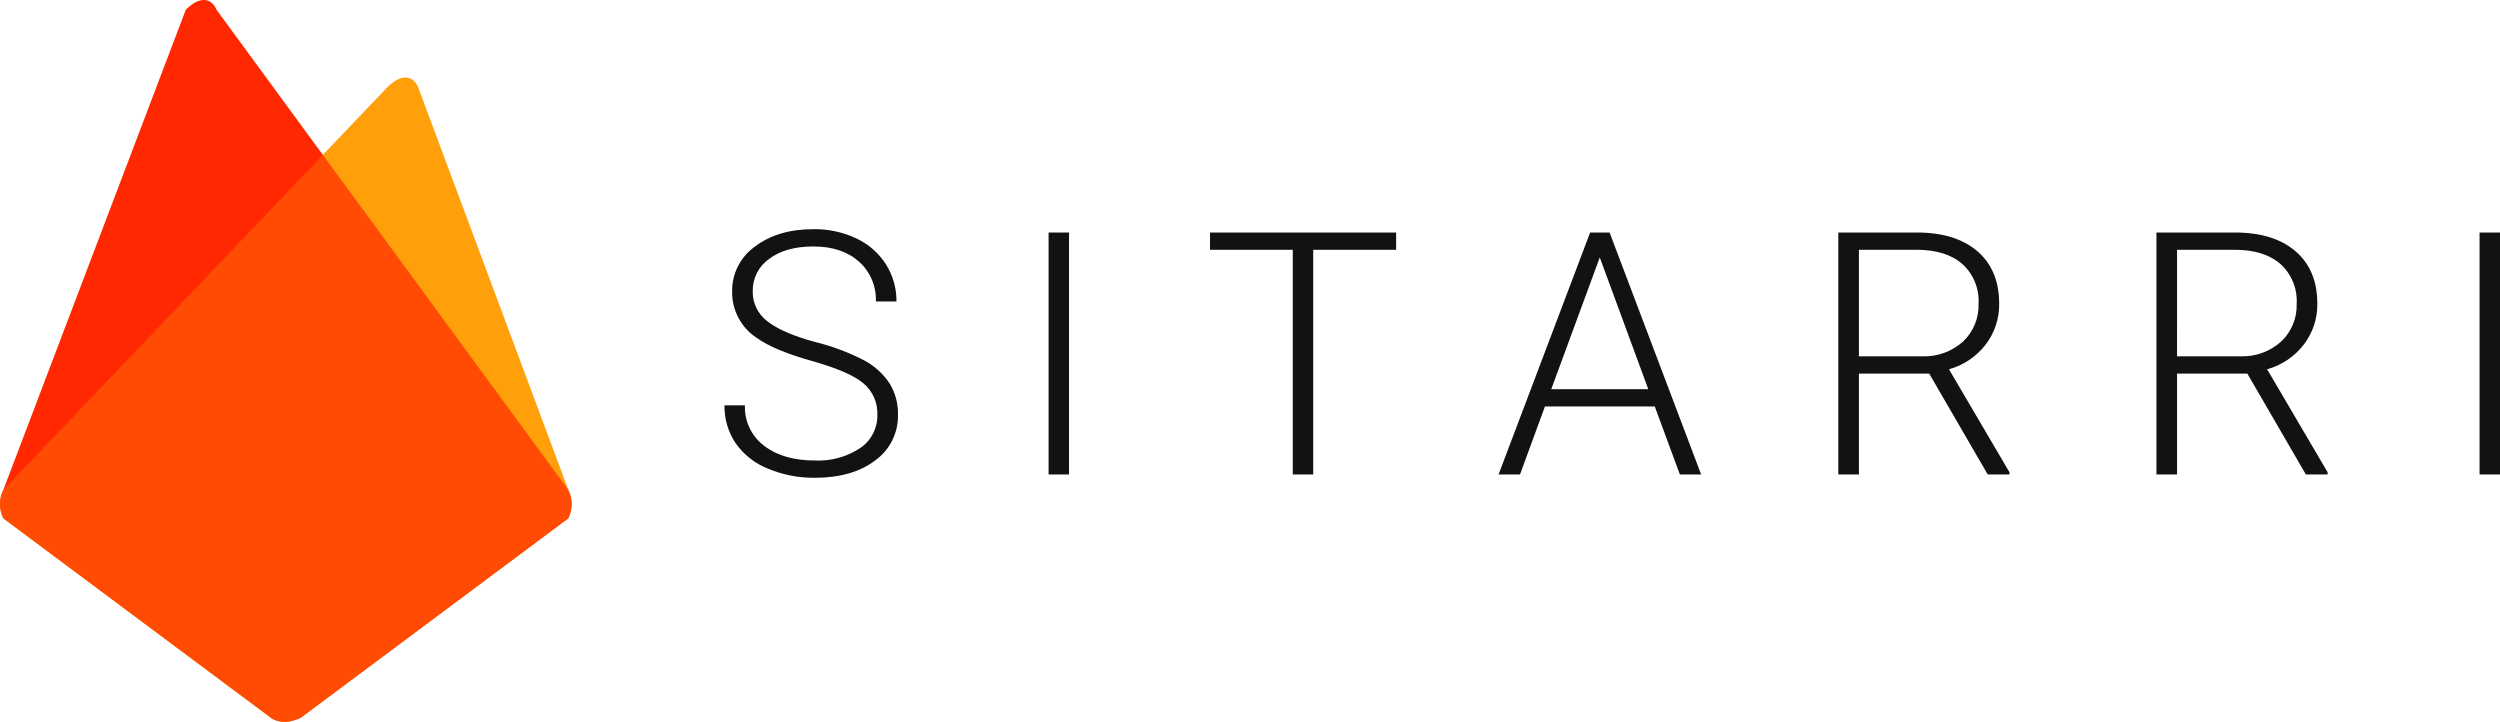
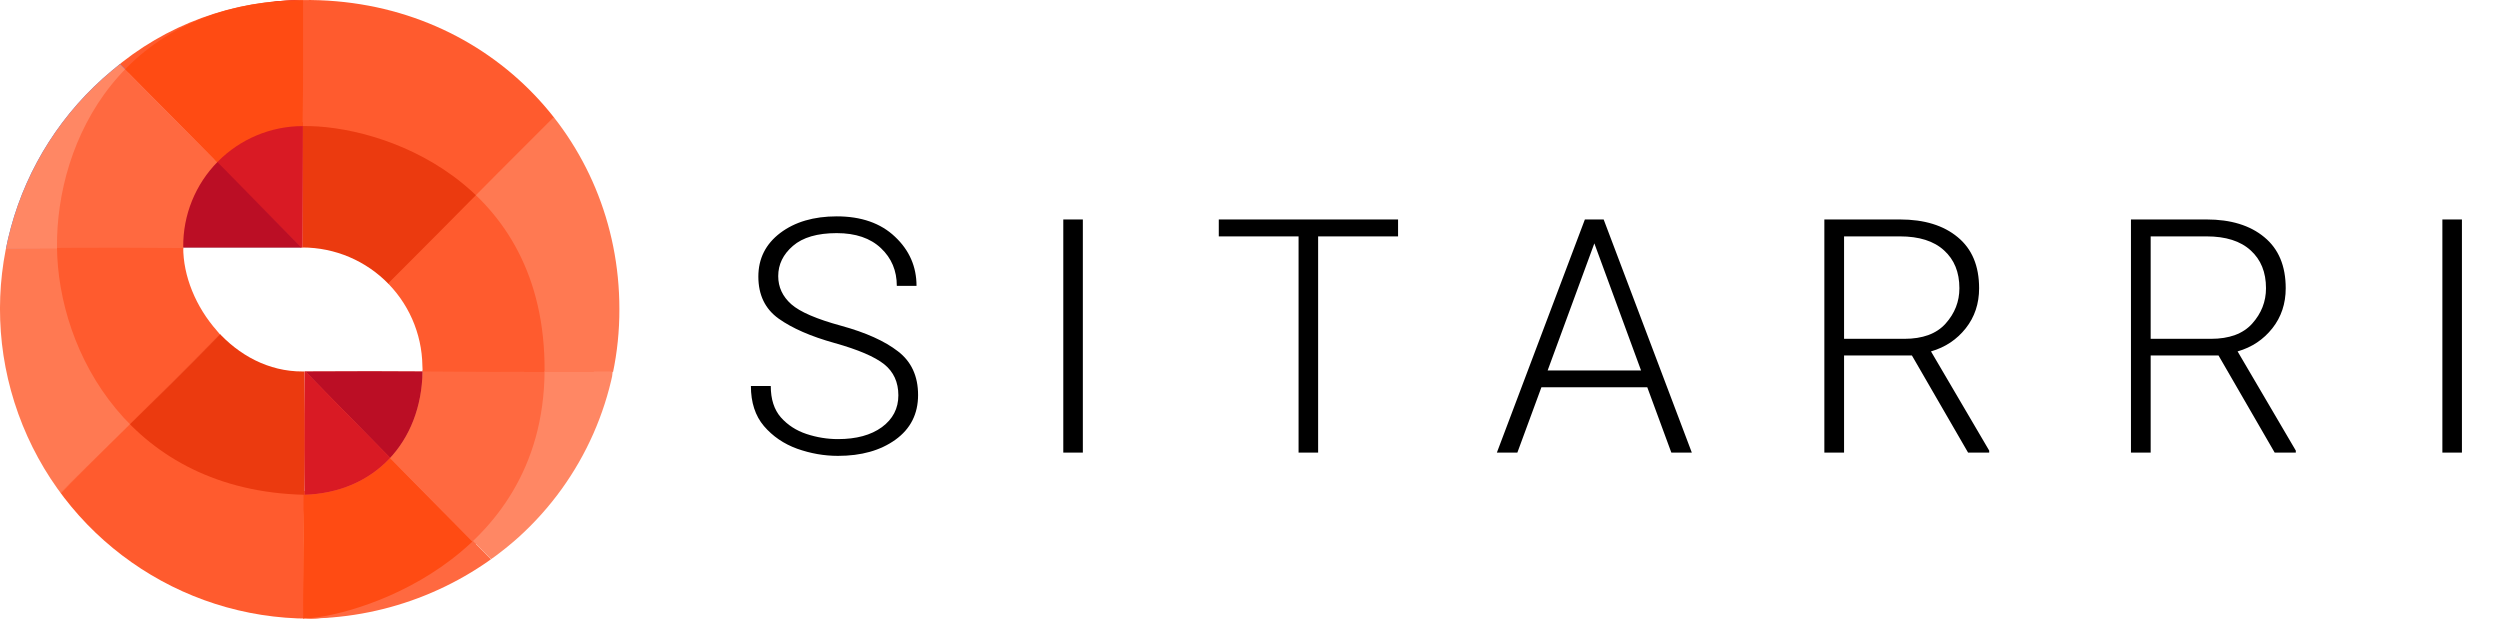
- <svg xmlns="http://www.w3.org/2000/svg" width="500" height="144.366" viewBox="0 0 500 144.366">
-   <g id="Group_9321" data-name="Group 9321" transform="translate(-15.654 -16.919)">
-     <g id="Group_9320" data-name="Group 9320" transform="translate(15.654 16.919)">
-       <g id="Group_9319" data-name="Group 9319">
-         <g id="Ember_Logo" data-name="Ember Logo" transform="translate(0 0)">
-           <path id="Path_8974" data-name="Path 8974" d="M77.479,1.945c2.84-2.841,5.151-2.335,6.139,0l30.037,80.521a6.364,6.364,0,0,1,0,5.69L60.232,127.979s-3.481,1.979-6.139,0L.671,88.157a6.364,6.364,0,0,1,0-5.69Z" transform="translate(0 15.506)" fill="#ff9f0a" opacity="0.997" />
-           <path id="Path_8975" data-name="Path 8975" d="M37.16,1.945C40-.9,42.311-.39,43.3,1.945l70.356,96.028a6.364,6.364,0,0,1,0,5.69L60.232,143.486s-3.481,1.979-6.139,0L.671,103.664a6.364,6.364,0,0,1,0-5.69Z" transform="translate(0 0)" fill="#ff2800" opacity="0.997" />
-           <path id="Path_8976" data-name="Path 8976" d="M77.479,1.945c2.84-2.841,5.151-2.335,6.139,0l30.037,80.521a6.364,6.364,0,0,1,0,5.69L60.232,127.979s-3.481,1.979-6.139,0L.671,88.157a6.364,6.364,0,0,1,0-5.69Z" transform="translate(0 15.506)" fill="#ff9f0a" opacity="0.296" />
+ <svg xmlns="http://www.w3.org/2000/svg" width="251.653" height="62.276" viewBox="0 0 251.653 62.276">
+   <defs>
+     <clipPath id="clip-path">
+       <path id="Main" d="M30.567.246C13.617,1.563,6.143,12.788,6.113,25.142A24.271,24.271,0,0,0,30.447,49.661a12.408,12.408,0,0,0,12.065-12,12.08,12.08,0,0,0-12.065-12.52c-8.28-.015-9.048.016-12.365,0-.022-4.306,3.033-12.314,12.365-12.6s24.581,6.5,24.668,25.121S37.321,62.5,31.174,62.5A31.175,31.175,0,0,1,11.3,7.307,29.3,29.3,0,0,1,30.567.246Z" transform="translate(0 -0.246)" fill="none" stroke="#707070" stroke-width="1" />
+     </clipPath>
+     <clipPath id="clip-path-2">
+       <path id="Main-2" data-name="Main" d="M40.372.2C58.664-.024,72.253,14.081,72.253,31.3A30.821,30.821,0,0,1,62.107,54.273a32.126,32.126,0,0,1-21.735,8.184c4.816-.026,24.2-5.513,24.35-24.869s-16.574-24.85-24.35-24.7A12.046,12.046,0,0,0,28.35,25.062c-.04,5.8,5.139,12.563,12.022,12.526s7.536-.018,12.068,0C52.321,44.732,47.551,49.808,40.522,50c-17.462-.414-24.79-14.375-24.88-24.953S22.08.421,40.372.2Z" transform="translate(-15.642 -0.196)" fill="none" stroke="#707070" stroke-width="1" />
+     </clipPath>
+   </defs>
+   <g id="Group_9691" data-name="Group 9691" transform="translate(-107.66 -931.371)">
+     <g id="Ember_Logo_-_Dark_-_Vertical" data-name="Ember Logo - Dark - Vertical" transform="translate(182.313 945.931)">
+       <text id="Ember_Logo_Text" data-name="Ember Logo Text" transform="translate(88 31)" font-size="33" font-family="Roboto-Light, Roboto" font-weight="300" letter-spacing="0.3em">
+         <tspan x="-88.489" y="0">SITARRI</tspan>
+       </text>
+     </g>
+     <g id="Group_9419" data-name="Group 9419" transform="translate(107.66 931.371)">
+       <g id="Bottom" transform="translate(0 0.018)" clip-path="url(#clip-path)">
+         <g id="Group_9333" data-name="Group 9333" transform="translate(-9.435 -0.136)">
+           <path id="Path_8984" data-name="Path 8984" d="M85.044-.31A30.108,30.108,0,0,1,110.411,11.58c-3.329,3.31-9.531,9.727-16.921,17a13.774,13.774,0,0,0-8.477-3.686C85,10.665,85.03,14.341,85.044-.31Z" transform="translate(-45.132 0.323)" fill="#eb3a0f" />
+           <path id="Path_8985" data-name="Path 8985" d="M50.993-.067c.018,7.688-.06,25.174-.06,25.174S37.316,11.329,32.349,6.317A31.727,31.727,0,0,1,50.993-.067Z" transform="translate(-11.05 0.089)" fill="#ff5b2e" />
+           <path id="Path_8986" data-name="Path 8986" d="M12.164,17.189c5.075,5.09,18.631,18.84,18.631,18.84s-22.161-.1-30.305-.055C1.035,27.125,9.715,18.836,12.164,17.189Z" transform="translate(9.125 -10.838)" fill="#3877f4" />
+           <path id="Path_8987" data-name="Path 8987" d="M.1,0C12.273,1.162,19.79,10.656,21.739,13.59,18.41,16.9,16.1,19.361,8.714,26.632a14.513,14.513,0,0,0-8.7-3.652C.009,8.753-.049,14.718.1,0Z" transform="translate(15.372 50.078) rotate(-135)" fill="#ff7952" />
+           <path id="Path_8988" data-name="Path 8988" d="M.442,0C16.052,1.074,22.933,10.162,25.07,13.009c-3.329,3.31-9.305,8.787-16.695,16.058A13.442,13.442,0,0,0,0,25.363C-.01,11.136.428,14.652.442,0Z" transform="translate(40.505 62.64) rotate(179)" fill="#ff5b2e" />
+           <path id="Path_8989" data-name="Path 8989" d="M19.013.03c.037,7.619-.136,25.182-.136,25.182S4.967,11.085,0,6.073A29.092,29.092,0,0,1,19.013.03Z" transform="translate(58.967 62.631) rotate(180)" fill="#ff4b13" />
+           <path id="Path_8990" data-name="Path 8990" d="M22.074.4c.018,7.688-.216,27.136-.216,27.136S4.967,10.372,0,5.36C6.516-.046,16.369-.582,22.074.4Z" transform="translate(74.894 41.334) rotate(135)" fill="#ff6940" />
+           <path id="Path_8991" data-name="Path 8991" d="M0,0A31.161,31.161,0,0,1,22.454,13.957c-3.329,3.31-6.288,6.344-13.678,13.615C6.787,25.7,4.795,24.532.054,24.147.044,9.919-.012,14.652,0,0Z" transform="translate(65.27 11.813) rotate(45)" fill="#ff5b2e" />
+           <path id="Path_8992" data-name="Path 8992" d="M12.164,17.189c5.075,5.09,18.631,18.84,18.631,18.84s-22.161-.1-30.305-.055C1.035,27.125,9.715,18.836,12.164,17.189Z" transform="translate(9.125 -10.838)" fill="#ff8764" />
+           <path id="Path_8993" data-name="Path 8993" d="M53.221-.067c.018,7.688-.06,25.174-.06,25.174S40.835,12.717,35.868,7.7C41.3,3.4,47.5-.078,53.221-.067Z" transform="translate(-13.278 0.089)" fill="#d91a24" />
+           <path id="Path_8994" data-name="Path 8994" d="M24.982,20.889c5.075,5.09,17.211,17.483,17.211,17.483s-15.559-.1-23.7-.055C19.035,29.468,22.533,22.536,24.982,20.889Z" transform="translate(-2.273 -13.181)" fill="#bb0e25" />
        </g>
-         <path id="Ember_Logo_Text" data-name="Ember Logo Text" d="M-6.362,27.068A7.833,7.833,0,0,0-9.187,20.7q-2.825-2.343-10.336-4.454t-10.968-4.6a10.865,10.865,0,0,1-4.919-9.24,10.825,10.825,0,0,1,4.57-9.024q4.57-3.473,11.682-3.473a19.378,19.378,0,0,1,8.625,1.861,14.114,14.114,0,0,1,5.9,5.185A13.619,13.619,0,0,1-2.54,4.368H-6.661a10.168,10.168,0,0,0-3.39-7.984q-3.39-3.017-9.107-3.017-5.55,0-8.841,2.48a7.738,7.738,0,0,0-3.29,6.474,7.324,7.324,0,0,0,2.958,6.026q2.958,2.33,9.472,4.111A44.521,44.521,0,0,1-8.988,16.15a14.069,14.069,0,0,1,5.052,4.57A11.434,11.434,0,0,1-2.241,27a10.938,10.938,0,0,1-4.57,9.173q-4.57,3.457-12.048,3.457A23.616,23.616,0,0,1-28.248,37.8a14.341,14.341,0,0,1-6.481-5.118,13.213,13.213,0,0,1-2.21-7.545h4.088a9.661,9.661,0,0,0,3.822,8.076q3.822,2.958,10.17,2.958a15.075,15.075,0,0,0,9.073-2.493A7.793,7.793,0,0,0-6.362,27.068Zm38.334,11.9H27.884V-9.425h4.088ZM97.393-5.969H80.809V38.966H76.721V-5.969H60.169V-9.425H97.393Zm51.728,31.341H127.153l-4.985,13.593H117.88L136.193-9.425h3.889l18.313,48.391H154.14Zm-20.706-3.457h19.41L138.12-4.44Zm75.592-3.124H189.948V38.966h-4.121V-9.425h15.721q7.744,0,12.1,3.751T218,4.816a13.1,13.1,0,0,1-2.725,8.2,13.936,13.936,0,0,1-7.312,4.913l12.1,20.6v.433h-4.354Zm-14.059-3.457h12.53a11.609,11.609,0,0,0,8.276-2.929,9.932,9.932,0,0,0,3.124-7.59,9.975,9.975,0,0,0-3.257-7.956q-3.257-2.829-9.14-2.829H189.948Zm77.685,3.457H253.575V38.966h-4.121V-9.425h15.721q7.744,0,12.1,3.751t4.354,10.49a13.1,13.1,0,0,1-2.725,8.2,13.936,13.936,0,0,1-7.312,4.913l12.1,20.6v.433h-4.354Zm-14.059-3.457H266.1a11.609,11.609,0,0,0,8.276-2.929,9.932,9.932,0,0,0,3.124-7.59,9.975,9.975,0,0,0-3.257-7.956q-3.257-2.829-9.14-2.829H253.575Zm64.591,23.631h-4.088V-9.425h4.088Z" transform="translate(181.834 55.927)" fill="#111212" />
+       </g>
+       <g id="Top" transform="translate(5.737 0)" clip-path="url(#clip-path-2)">
+         <g id="Group_9334" data-name="Group 9334" transform="translate(-15.172 -0.118)">
+           <path id="Path_8984-2" data-name="Path 8984" d="M85.044-.31A30.108,30.108,0,0,1,110.411,11.58c-3.329,3.31-9.531,9.727-16.921,17a13.774,13.774,0,0,0-8.477-3.686C85,10.665,85.03,14.341,85.044-.31Z" transform="translate(-45.132 0.323)" fill="#ff5b2e" />
+           <path id="Path_8985-2" data-name="Path 8985" d="M50.993-.067c.018,7.688-.06,25.174-.06,25.174S37.316,11.329,32.349,6.317A31.727,31.727,0,0,1,50.993-.067Z" transform="translate(-11.05 0.089)" fill="#ff4b13" />
+           <path id="Path_8986-2" data-name="Path 8986" d="M12.164,17.189c5.075,5.09,18.631,18.84,18.631,18.84s-22.161-.1-30.305-.055C1.035,27.125,9.715,18.836,12.164,17.189Z" transform="translate(9.125 -10.838)" fill="#ff6940" />
+           <path id="Path_8987-2" data-name="Path 8987" d="M.1,0C12.273,1.162,19.79,10.656,21.739,13.59,18.41,16.9,16.1,19.361,8.714,26.632a14.513,14.513,0,0,0-8.7-3.652C.009,8.753-.049,14.718.1,0Z" transform="translate(15.372 50.078) rotate(-135)" fill="#ff5b2e" />
+           <path id="Path_8988-2" data-name="Path 8988" d="M.442,0C16.052,1.074,22.933,10.162,25.07,13.009c-3.329,3.31-9.305,8.787-16.695,16.058A13.442,13.442,0,0,0,0,25.363C-.01,11.136.428,14.652.442,0Z" transform="translate(40.505 62.64) rotate(179)" fill="#eb3a0f" />
+           <path id="Path_8989-2" data-name="Path 8989" d="M18.946.031c.018,7.688,0,25.09,0,25.09S4.967,10.957,0,5.944A28.788,28.788,0,0,1,18.946.031Z" transform="translate(59.04 62.541) rotate(180)" fill="#ff6940" />
+           <path id="Path_8990-2" data-name="Path 8990" d="M21.991.4c.018,7.688-.133,27.148-.133,27.148S4.967,10.382,0,5.369C6.516-.036,16.286-.583,21.991.4Z" transform="translate(74.901 41.341) rotate(135)" fill="#ff8764" />
+           <path id="Path_8991-2" data-name="Path 8991" d="M0,0A31.161,31.161,0,0,1,22.454,13.957c-3.329,3.31-6.288,6.344-13.678,13.615C6.787,25.7,4.795,24.532.054,24.147.044,9.919-.012,14.652,0,0Z" transform="translate(65.27 11.813) rotate(45)" fill="#ff7952" />
+           <path id="Path_8995" data-name="Path 8995" d="M16.835.207c.018,7.688-.164,23.934-.164,23.934S4.967,12.166,0,7.153C6.516,1.748,11.13-.772,16.835.207Z" transform="translate(68.827 42.602) rotate(135)" fill="#bb0e25" />
+           <path id="Path_8996" data-name="Path 8996" d="M16.882,0c.018,7.688,0,24.724,0,24.724S4.967,12.577,0,7.564C5.432,3.261,10.662.568,16.882,0Z" transform="translate(56.976 62.143) rotate(180)" fill="#d91a24" />
+         </g>
      </g>
    </g>
  </g>
</svg>
